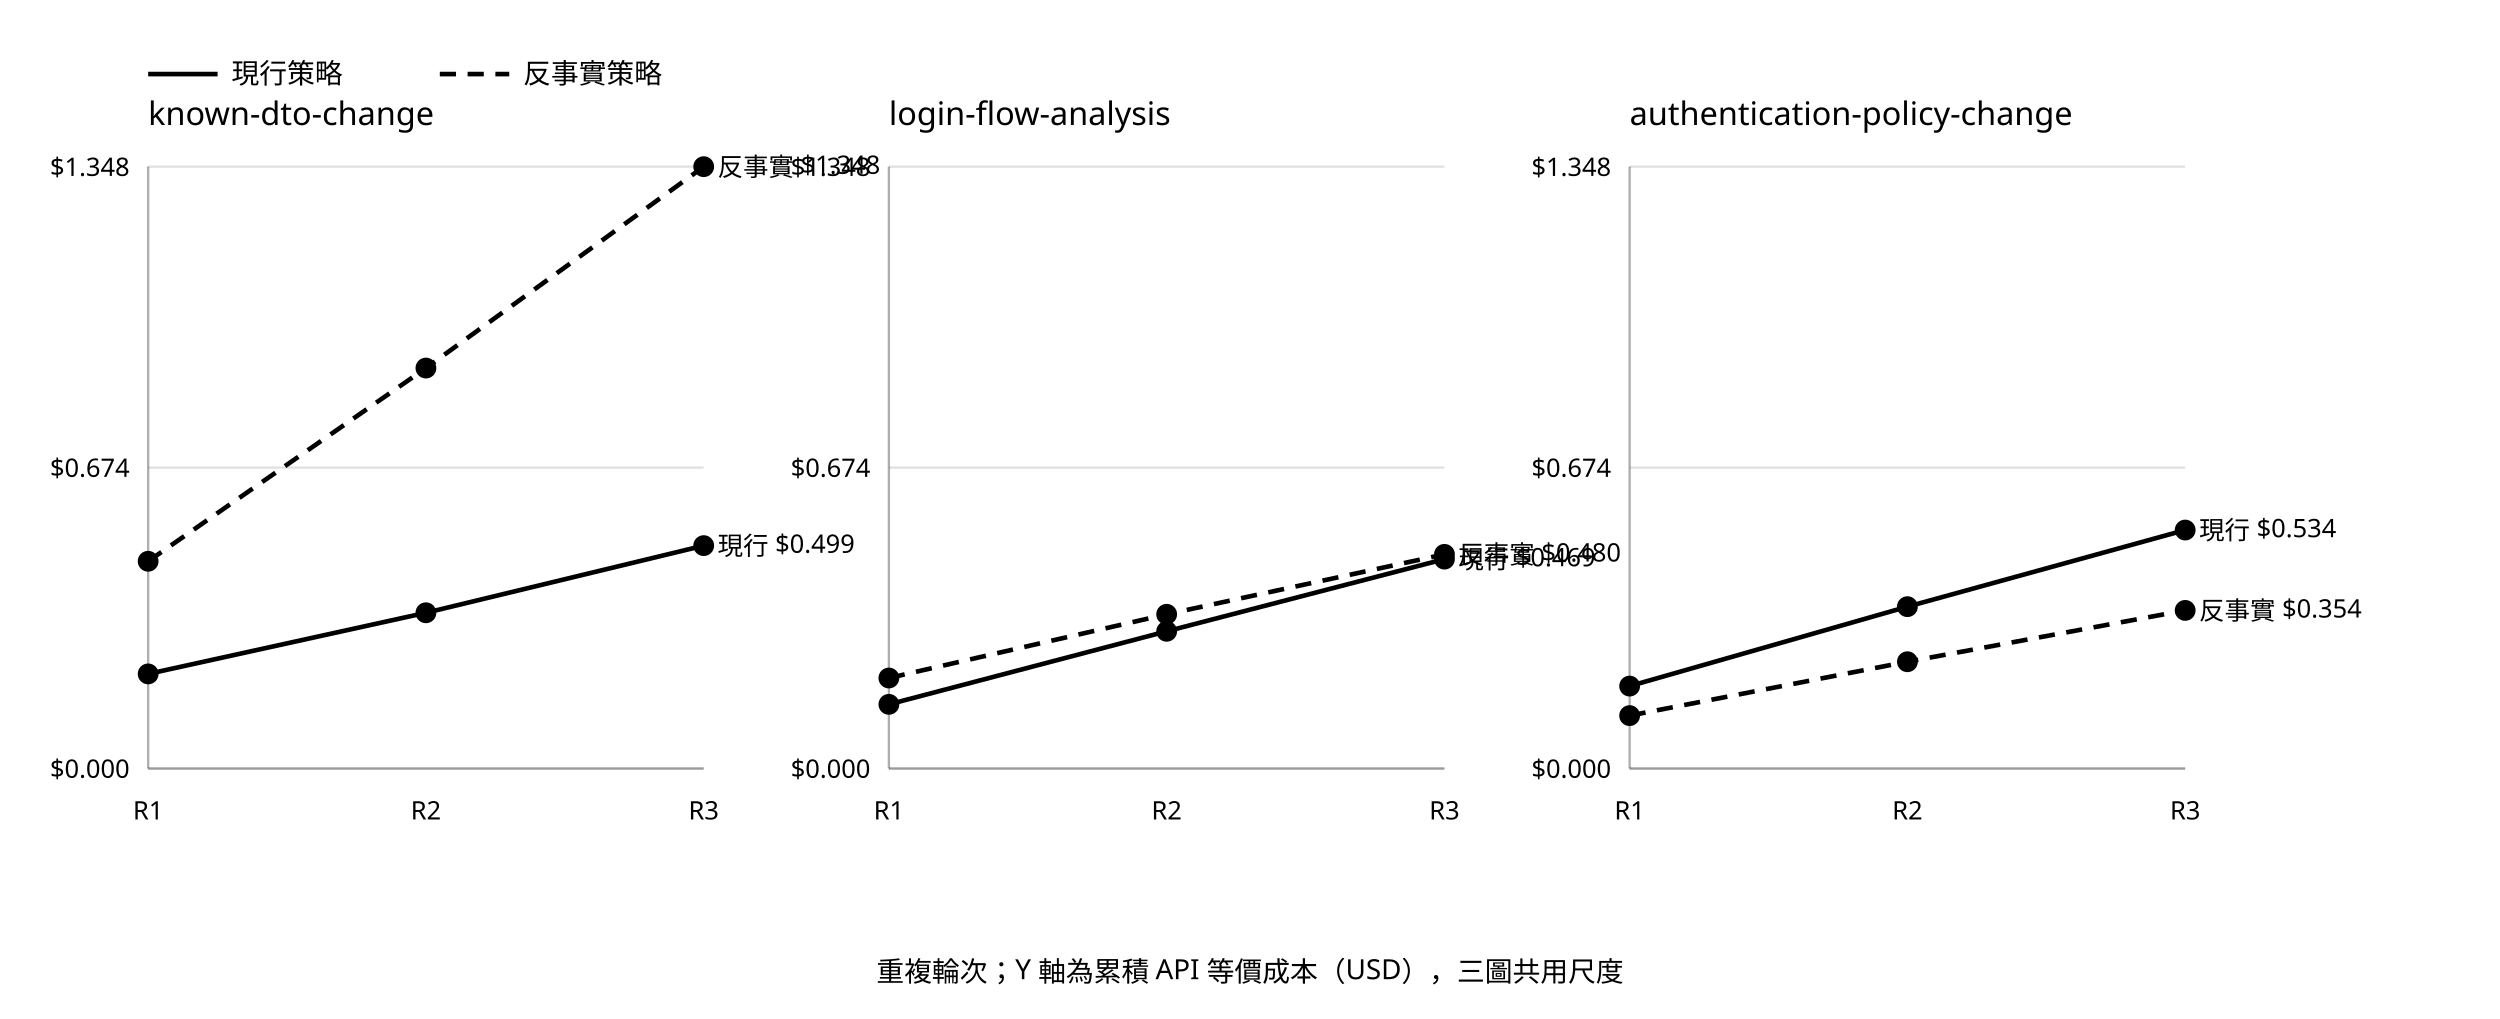
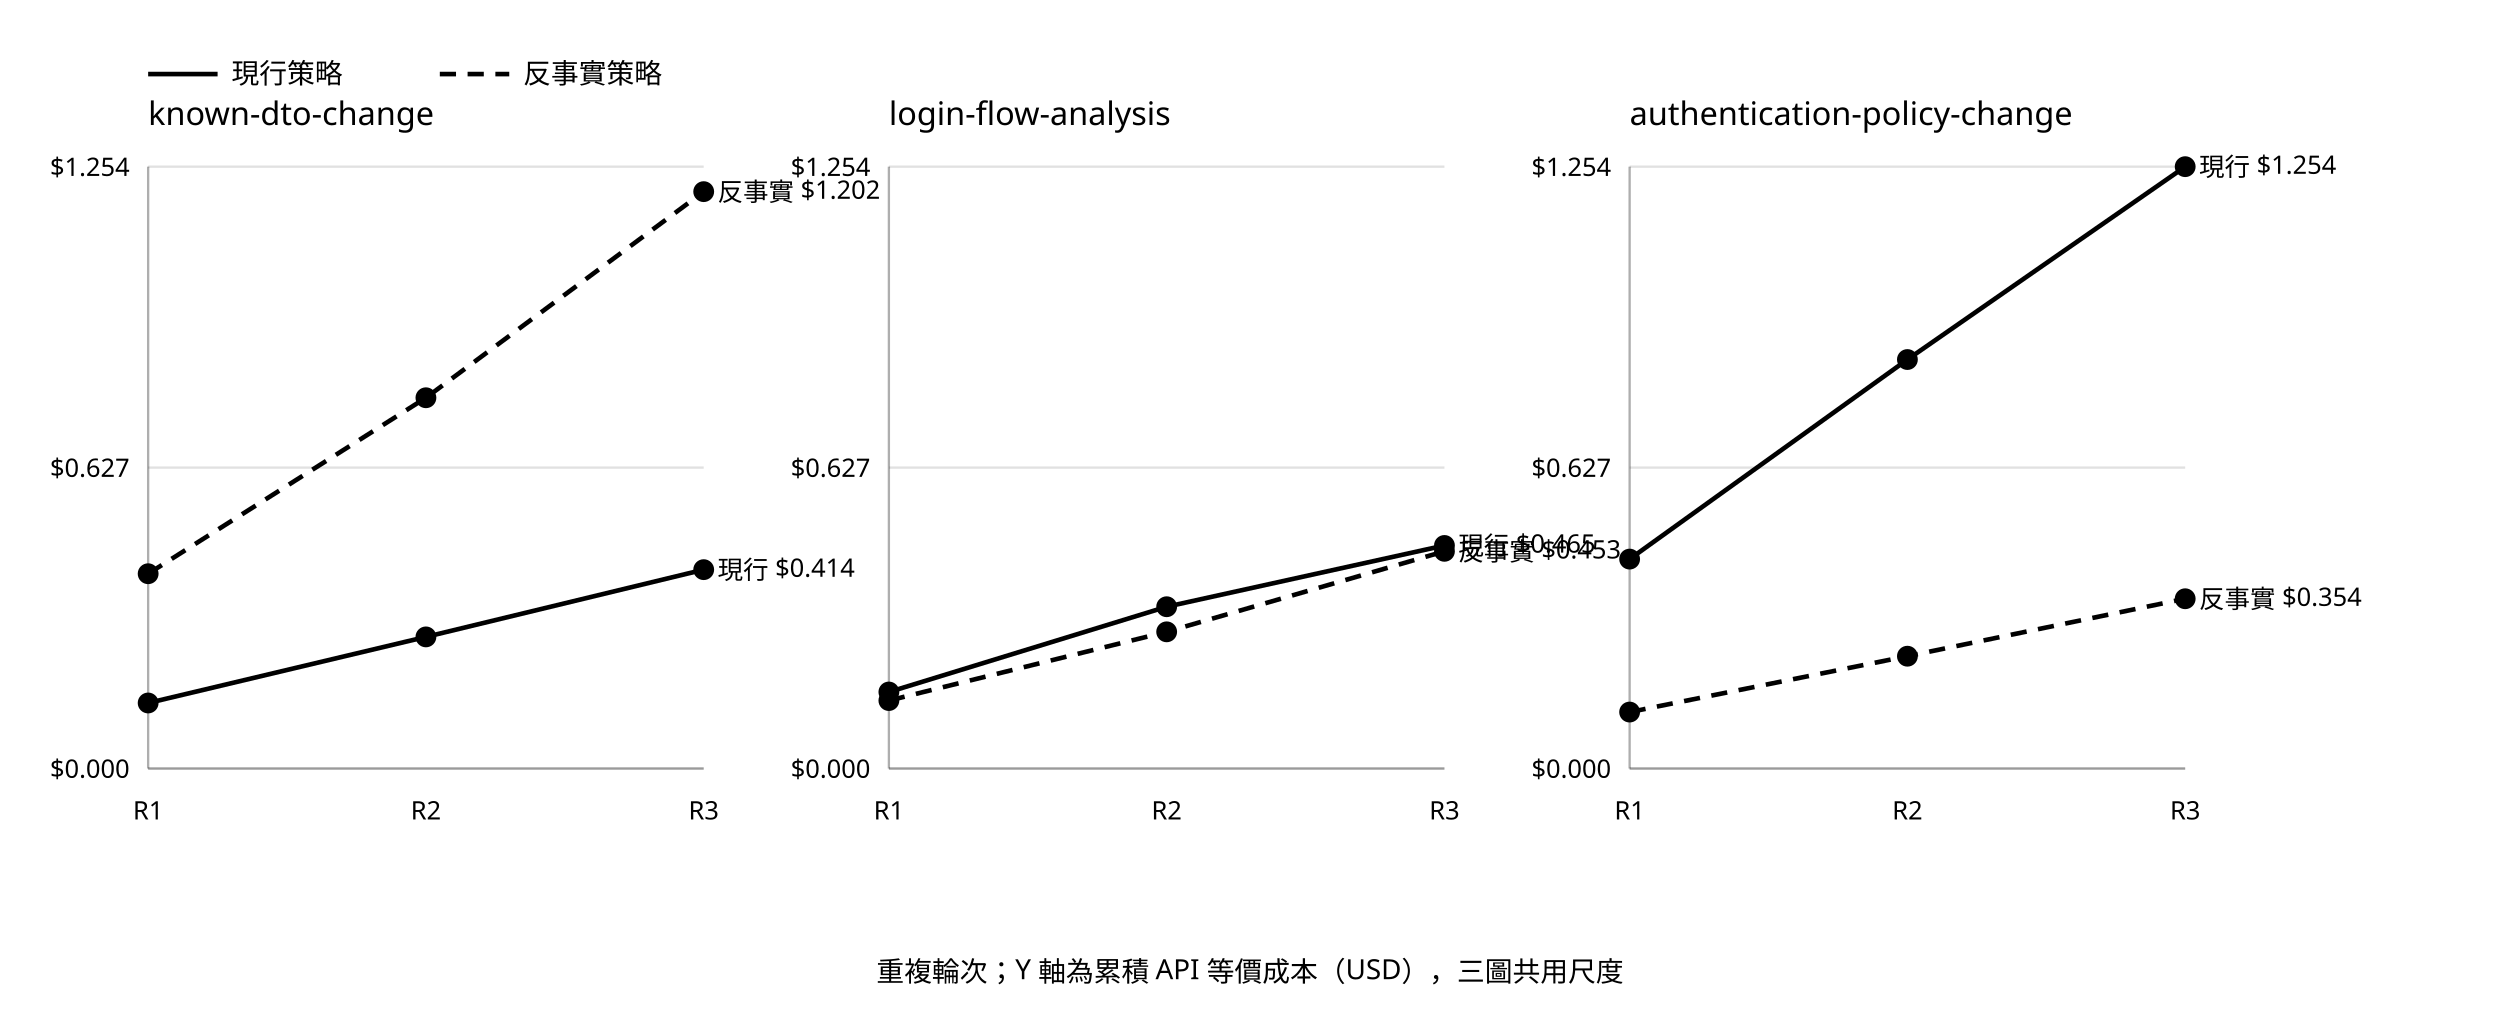
<svg xmlns="http://www.w3.org/2000/svg" width="1080" height="440" viewBox="0 0 1080 440" role="img" aria-labelledby="title desc">
  <style>svg{color-scheme:light dark;color:CanvasText;background:transparent;font-family:system-ui,sans-serif}.axis,.grid{stroke:currentColor;stroke-opacity:.32;fill:none}.grid{stroke-opacity:.12}.series{stroke:currentColor;stroke-width:2;fill:none}.counter{stroke-dasharray:7 5}.point{fill:Canvas;stroke:currentColor;stroke-width:2}.label,.tick,.facet-title{fill:currentColor}.tick{font-size:11px}.label{font-size:12px}.facet-title{font-size:14px;font-weight:500}</style>
  <line x1="64" y1="32" x2="94" y2="32" class="series" />
  <text x="100" y="36" class="label">現行策略</text>
  <line x1="190" y1="32" x2="220" y2="32" class="series counter" />
  <text x="226" y="36" class="label">反事實策略</text>
  <text x="64" y="54" class="facet-title">known-dto-change</text>
  <line x1="64" y1="332" x2="304" y2="332" class="grid" />
  <text x="56" y="336" text-anchor="end" class="tick">$0.000</text>
  <line x1="64" y1="202" x2="304" y2="202" class="grid" />
-   <text x="56" y="206" text-anchor="end" class="tick">$0.674</text>
+   <text x="56" y="206" text-anchor="end" class="tick">$0.627</text>
  <line x1="64" y1="72" x2="304" y2="72" class="grid" />
-   <text x="56" y="76" text-anchor="end" class="tick">$1.348</text>
+   <text x="56" y="76" text-anchor="end" class="tick">$1.254</text>
  <line x1="64" y1="72" x2="64" y2="332" class="axis" />
  <line x1="64" y1="332" x2="304" y2="332" class="axis" />
  <text x="64" y="354" text-anchor="middle" class="tick">R1</text>
  <text x="184" y="354" text-anchor="middle" class="tick">R2</text>
  <text x="304" y="354" text-anchor="middle" class="tick">R3</text>
-   <polyline points="64,291.13 184,264.72 304,235.71" class="series" />
-   <circle cx="64" cy="291.13" r="3.5" class="point" />
-   <circle cx="184" cy="264.72" r="3.5" class="point" />
-   <circle cx="304" cy="235.71" r="3.5" class="point" />
-   <text x="310" y="239.714" class="tick">現行 $0.499</text>
-   <polyline points="64,242.47 184,159 304,72" class="series counter" />
-   <circle cx="64" cy="242.47" r="3.5" class="point" />
-   <circle cx="184" cy="159" r="3.5" class="point" />
-   <circle cx="304" cy="72" r="3.5" class="point" />
-   <text x="310" y="76" class="tick">反事實 $1.348</text>
+   <polyline points="64,303.69 184,275.14 304,246.09" class="series" />
+   <circle cx="64" cy="303.69" r="3.5" class="point" />
+   <circle cx="184" cy="275.14" r="3.5" class="point" />
+   <circle cx="304" cy="246.09" r="3.5" class="point" />
+   <text x="310" y="250.095" class="tick">現行 $0.414</text>
+   <polyline points="64,247.85 184,171.83 304,82.79" class="series counter" />
+   <circle cx="64" cy="247.85" r="3.5" class="point" />
+   <circle cx="184" cy="171.83" r="3.5" class="point" />
+   <circle cx="304" cy="82.79" r="3.5" class="point" />
+   <text x="310" y="86.788" class="tick">反事實 $1.202</text>
  <text x="384" y="54" class="facet-title">login-flow-analysis</text>
  <line x1="384" y1="332" x2="624" y2="332" class="grid" />
  <text x="376" y="336" text-anchor="end" class="tick">$0.000</text>
  <line x1="384" y1="202" x2="624" y2="202" class="grid" />
-   <text x="376" y="206" text-anchor="end" class="tick">$0.674</text>
+   <text x="376" y="206" text-anchor="end" class="tick">$0.627</text>
  <line x1="384" y1="72" x2="624" y2="72" class="grid" />
-   <text x="376" y="76" text-anchor="end" class="tick">$1.348</text>
+   <text x="376" y="76" text-anchor="end" class="tick">$1.254</text>
  <line x1="384" y1="72" x2="384" y2="332" class="axis" />
  <line x1="384" y1="332" x2="624" y2="332" class="axis" />
  <text x="384" y="354" text-anchor="middle" class="tick">R1</text>
  <text x="504" y="354" text-anchor="middle" class="tick">R2</text>
  <text x="624" y="354" text-anchor="middle" class="tick">R3</text>
-   <polyline points="384,304.28 504,272.72 624,241.54" class="series" />
-   <circle cx="384" cy="304.28" r="3.5" class="point" />
-   <circle cx="504" cy="272.72" r="3.5" class="point" />
-   <circle cx="624" cy="241.54" r="3.5" class="point" />
-   <text x="630" y="245.542" class="tick">現行 $0.469</text>
-   <polyline points="384,292.9 504,265.37 624,239.48" class="series counter" />
-   <circle cx="384" cy="292.9" r="3.5" class="point" />
-   <circle cx="504" cy="265.37" r="3.5" class="point" />
-   <circle cx="624" cy="239.48" r="3.5" class="point" />
-   <text x="630" y="243.476" class="tick">反事實 $0.480</text>
+   <polyline points="384,298.95 504,262.11 624,235.64" class="series" />
+   <circle cx="384" cy="298.95" r="3.5" class="point" />
+   <circle cx="504" cy="262.11" r="3.5" class="point" />
+   <circle cx="624" cy="235.64" r="3.5" class="point" />
+   <text x="630" y="239.64" class="tick">現行 $0.465</text>
+   <polyline points="384,302.64 504,272.95 624,238.17" class="series counter" />
+   <circle cx="384" cy="302.64" r="3.5" class="point" />
+   <circle cx="504" cy="272.95" r="3.5" class="point" />
+   <circle cx="624" cy="238.17" r="3.5" class="point" />
+   <text x="630" y="242.169" class="tick">反事實 $0.453</text>
  <text x="704" y="54" class="facet-title">authentication-policy-change</text>
  <line x1="704" y1="332" x2="944" y2="332" class="grid" />
  <text x="696" y="336" text-anchor="end" class="tick">$0.000</text>
  <line x1="704" y1="202" x2="944" y2="202" class="grid" />
-   <text x="696" y="206" text-anchor="end" class="tick">$0.674</text>
+   <text x="696" y="206" text-anchor="end" class="tick">$0.627</text>
  <line x1="704" y1="72" x2="944" y2="72" class="grid" />
-   <text x="696" y="76" text-anchor="end" class="tick">$1.348</text>
+   <text x="696" y="76" text-anchor="end" class="tick">$1.254</text>
  <line x1="704" y1="72" x2="704" y2="332" class="axis" />
  <line x1="704" y1="332" x2="944" y2="332" class="axis" />
  <text x="704" y="354" text-anchor="middle" class="tick">R1</text>
  <text x="824" y="354" text-anchor="middle" class="tick">R2</text>
  <text x="944" y="354" text-anchor="middle" class="tick">R3</text>
-   <polyline points="704,296.39 824,262.08 944,228.98" class="series" />
-   <circle cx="704" cy="296.39" r="3.5" class="point" />
-   <circle cx="824" cy="262.08" r="3.5" class="point" />
-   <circle cx="944" cy="228.98" r="3.5" class="point" />
-   <text x="950" y="232.979" class="tick">現行 $0.534</text>
-   <polyline points="704,309.14 824,285.87 944,263.69" class="series counter" />
-   <circle cx="704" cy="309.14" r="3.5" class="point" />
-   <circle cx="824" cy="285.87" r="3.5" class="point" />
-   <circle cx="944" cy="263.69" r="3.5" class="point" />
-   <text x="950" y="267.691" class="tick">反事實 $0.354</text>
+   <polyline points="704,241.53 824,155.32 944,72" class="series" />
+   <circle cx="704" cy="241.53" r="3.5" class="point" />
+   <circle cx="824" cy="155.32" r="3.5" class="point" />
+   <circle cx="944" cy="72" r="3.5" class="point" />
+   <text x="950" y="76" class="tick">現行 $1.254</text>
+   <polyline points="704,307.61 824,283.48 944,258.66" class="series counter" />
+   <circle cx="704" cy="307.61" r="3.5" class="point" />
+   <circle cx="824" cy="283.48" r="3.5" class="point" />
+   <circle cx="944" cy="258.66" r="3.5" class="point" />
+   <text x="950" y="262.656" class="tick">反事實 $0.354</text>
  <text x="540" y="424" text-anchor="middle" class="label">重複輪次；Y 軸為累積 API 等價成本（USD），三圖共用尺度</text>
</svg>
